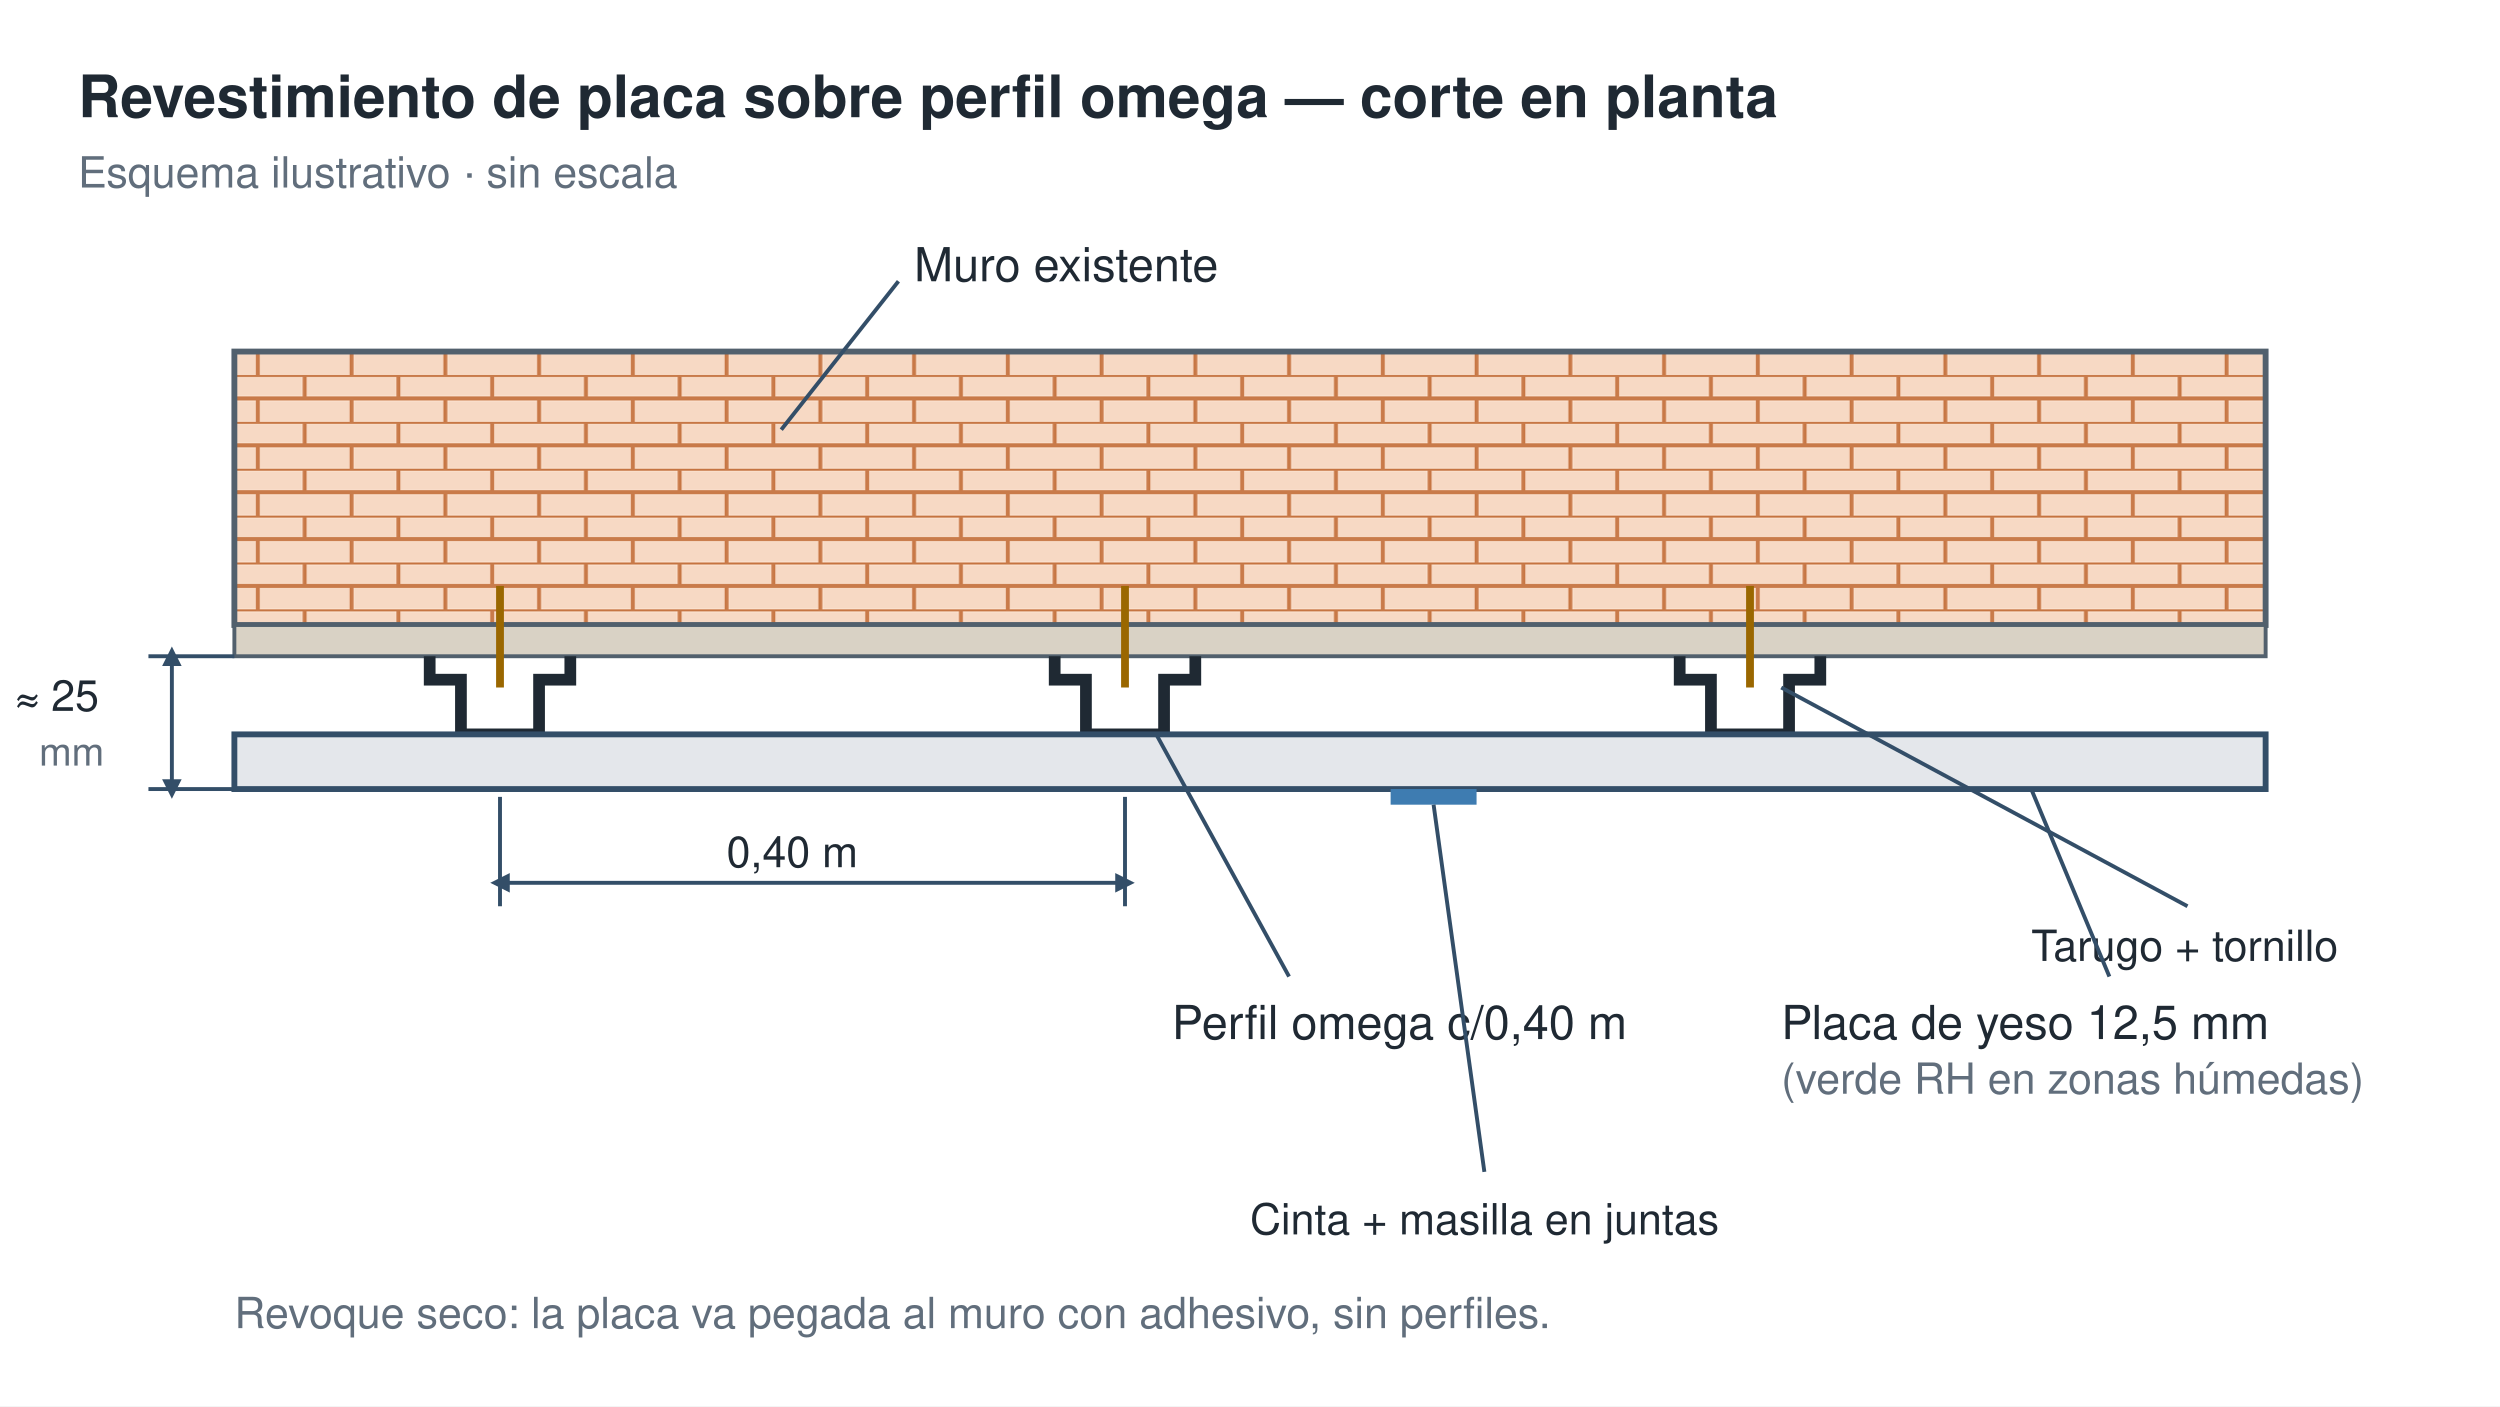
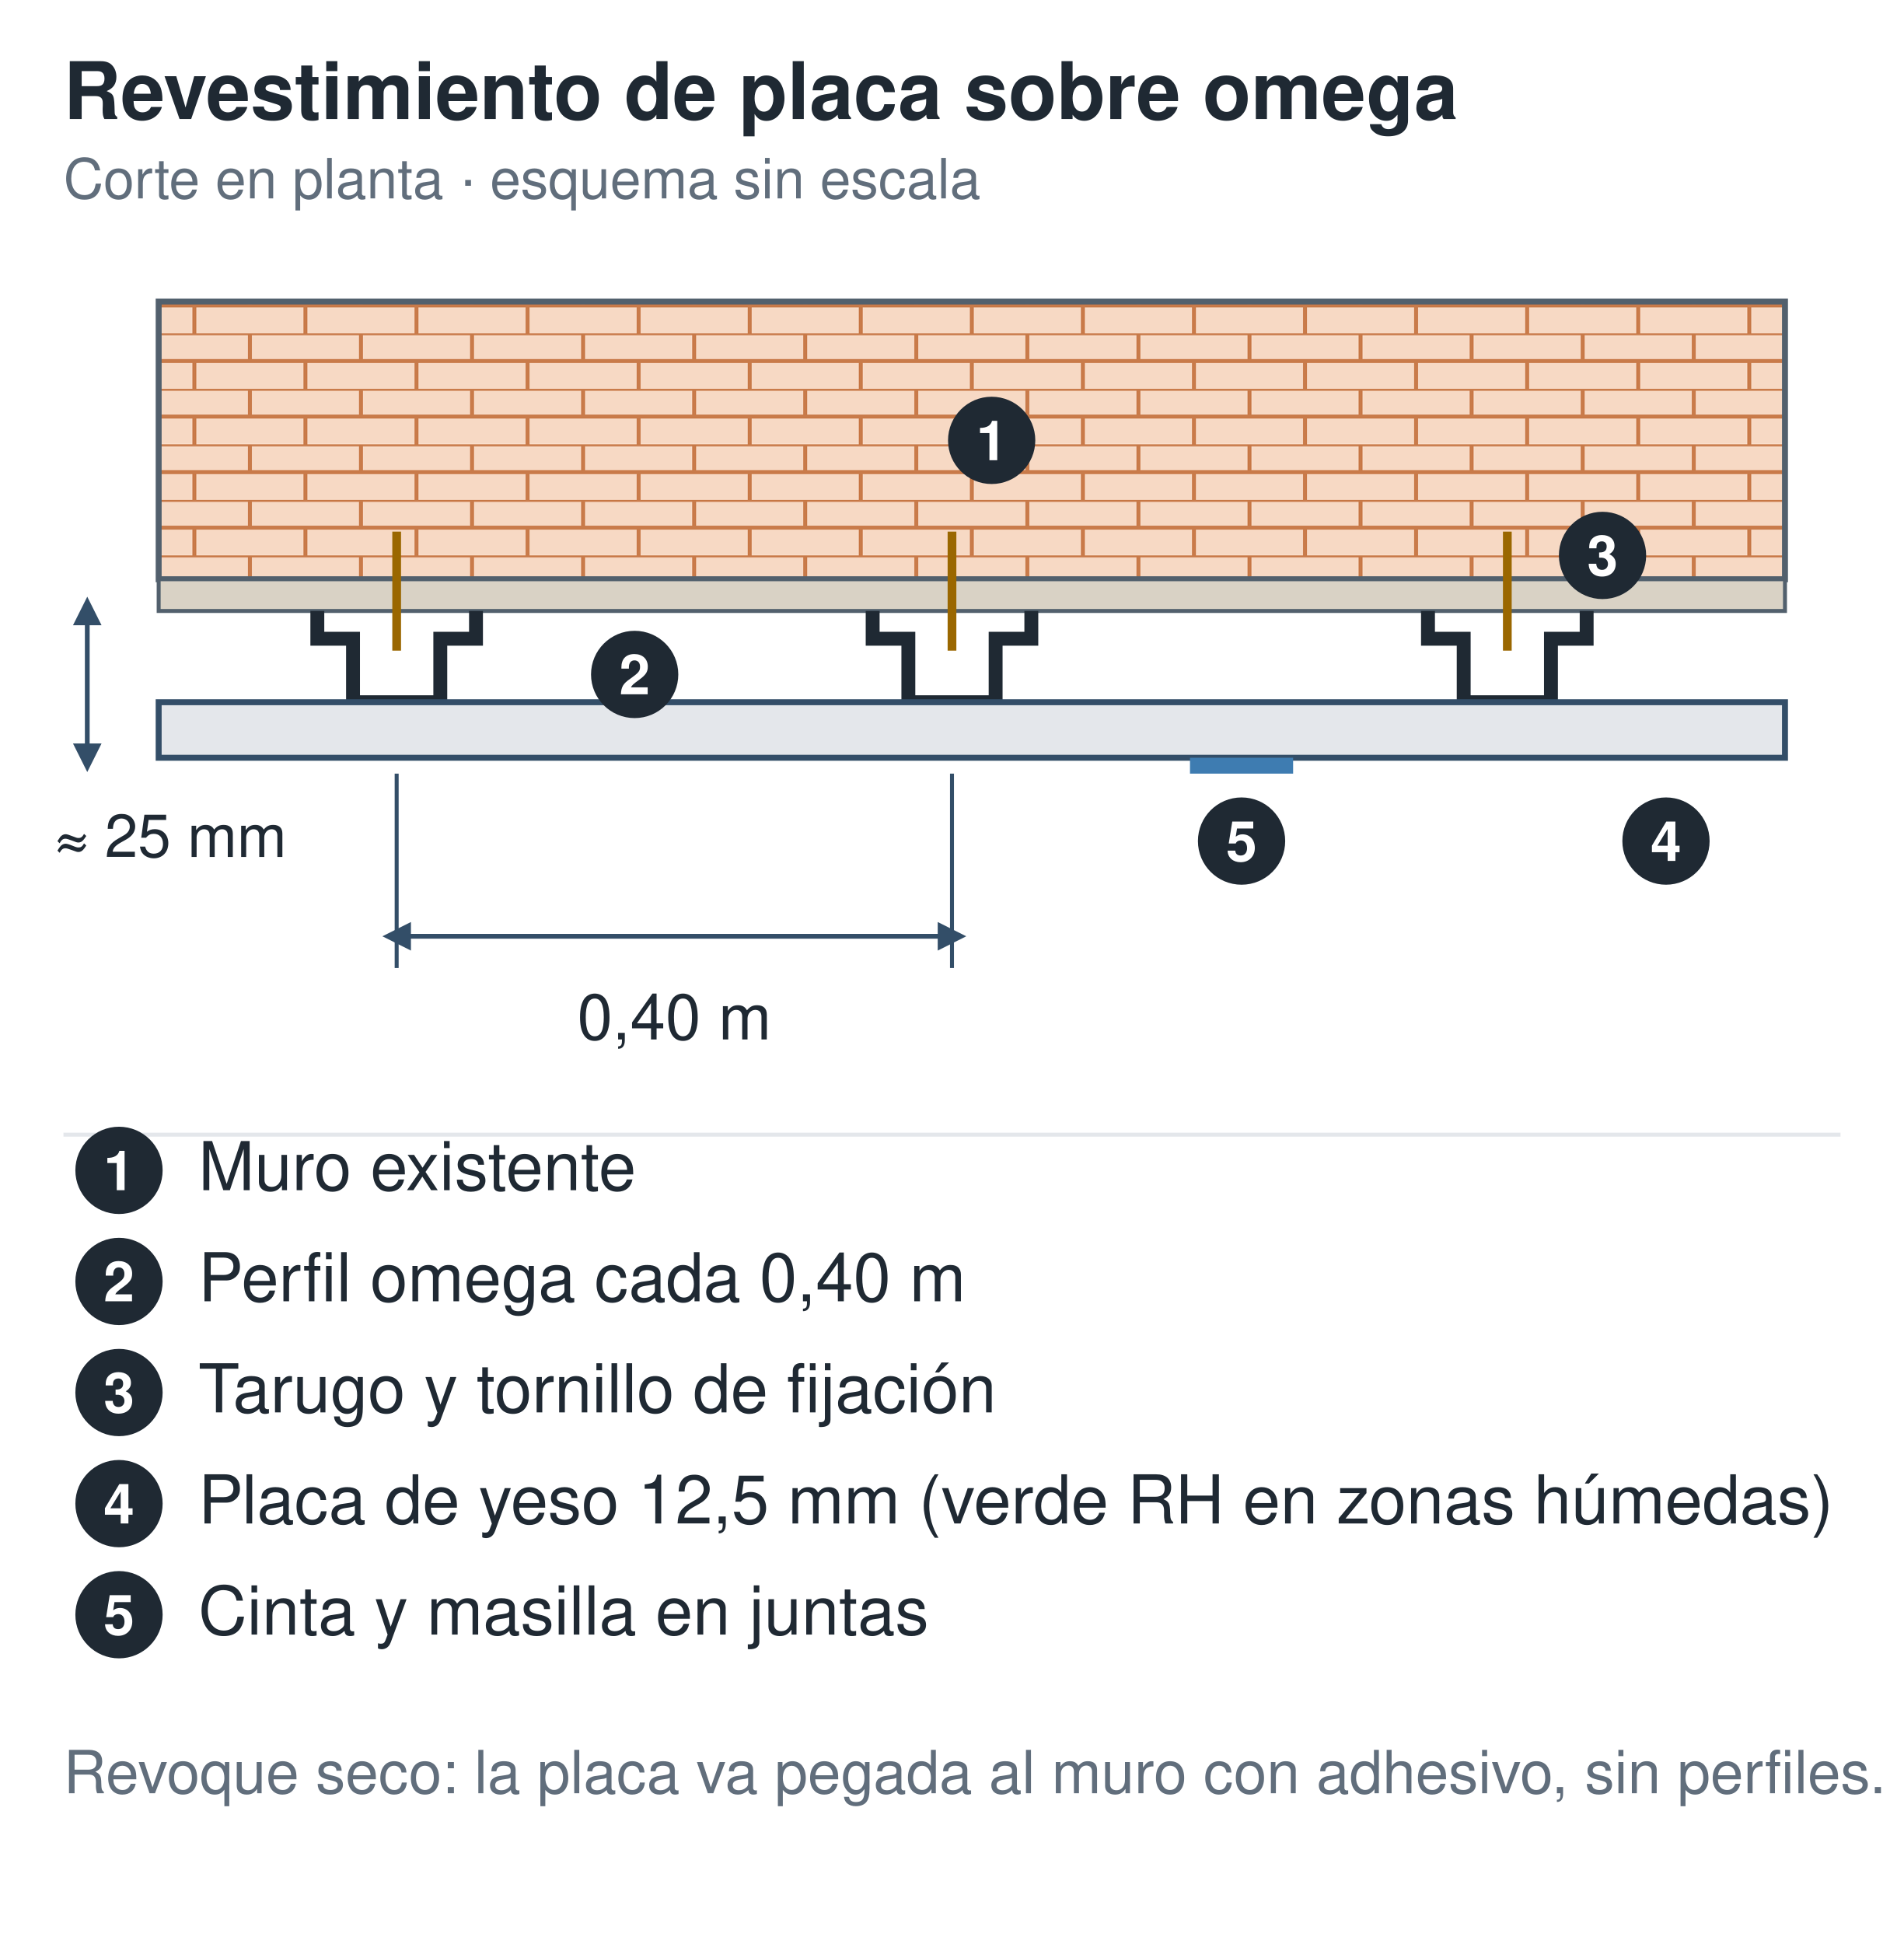
- <svg xmlns="http://www.w3.org/2000/svg" viewBox="0 0 640 360" font-family="Helvetica, Arial, sans-serif">
+ <svg xmlns="http://www.w3.org/2000/svg" viewBox="0 0 480 490" font-family="Helvetica, Arial, sans-serif">
  <defs>
-     <pattern id="lad" width="24" height="12" patternUnits="userSpaceOnUse">
-       <rect width="24" height="12" fill="#f7d9c4" />
-       <path d="M0 0H24M0 6H24M6 0V6M18 6V12" stroke="#c97b4a" stroke-width="1" />
+     <marker id="a" viewBox="0 0 10 10" refX="5" refY="5" markerWidth="6" markerHeight="6" orient="auto-start-reverse">
+       <path d="M0 0L10 5L0 10z" fill="#334e68" />
+     </marker>
+     <pattern id="lana" width="12" height="12" patternUnits="userSpaceOnUse">
+       <path d="M0 6 Q3 0 6 6 T12 6" fill="none" stroke="#c9a227" stroke-width="1.2" />
+     </pattern>
+     <pattern id="horm" width="12" height="12" patternUnits="userSpaceOnUse">
+       <path d="M0 12L12 0" stroke="#9aa5b1" />
+       <circle cx="3" cy="4" r="1.2" fill="#9aa5b1" />
+     </pattern>
+     <pattern id="muro" width="14" height="14" patternUnits="userSpaceOnUse">
+       <path d="M0 14L14 0" stroke="#bcccdc" />
+     </pattern>
+     <pattern id="lad" width="28" height="14" patternUnits="userSpaceOnUse">
+       <rect width="28" height="14" fill="#f7d9c4" />
+       <path d="M0 0H28M0 7H28M7 0V7M21 7V14" stroke="#c97b4a" />
    </pattern>
  </defs>
-   <rect width="640" height="360" fill="#fff" />
-   <text x="20" y="30" font-size="15" font-weight="700" fill="#1f2933">Revestimiento de placa sobre perfil omega — corte en planta</text>
-   <text x="20" y="48" font-size="11" fill="#616e7c">Esquema ilustrativo · sin escala</text>
-   <rect x="60" y="90" width="520" height="70" fill="url(#lad)" stroke="#52606d" stroke-width="1.5" />
-   <rect x="60" y="160" width="520" height="8" fill="#d9d2c5" stroke="#52606d" />
-   <g fill="none" stroke="#1f2933" stroke-width="3">
-     <path d="M110 168 v6 h8 v14 h20 v-14 h8 v-6" />
-     <path d="M270 168 v6 h8 v14 h20 v-14 h8 v-6" />
-     <path d="M430 168 v6 h8 v14 h20 v-14 h8 v-6" />
+   <rect width="480" height="490" fill="#fff" />
+   <text x="16" y="30" font-size="20" font-weight="700" fill="#1f2933">Revestimiento de placa sobre omega</text>
+   <text x="16" y="50" font-size="14" fill="#616e7c">Corte en planta · esquema sin escala</text>
+   <rect x="40" y="76" width="410" height="70" fill="url(#lad)" stroke="#52606d" stroke-width="1.5" />
+   <rect x="40" y="146" width="410" height="8" fill="#d9d2c5" stroke="#52606d" />
+   <g fill="none" stroke="#1f2933" stroke-width="3.5">
+     <path d="M80 154 v7 h9 v16 h22 v-16 h9 v-7" />
+     <path d="M220 154 v7 h9 v16 h22 v-16 h9 v-7" />
+     <path d="M360 154 v7 h9 v16 h22 v-16 h9 v-7" />
  </g>
-   <g stroke="#9a6700" stroke-width="2">
-     <line x1="128" y1="150" x2="128" y2="176" />
-     <line x1="288" y1="150" x2="288" y2="176" />
-     <line x1="448" y1="150" x2="448" y2="176" />
+   <g stroke="#9a6700" stroke-width="2.2">
+     <line x1="100" y1="134" x2="100" y2="164" />
+     <line x1="240" y1="134" x2="240" y2="164" />
+     <line x1="380" y1="134" x2="380" y2="164" />
  </g>
-   <rect x="60" y="188" width="520" height="14" fill="#e4e7eb" stroke="#334e68" stroke-width="1.5" />
-   <rect x="356" y="202" width="22" height="4" fill="#3e7cb1" />
-   <defs>
-     <marker id="a" viewBox="0 0 10 10" refX="5" refY="5" markerWidth="5" markerHeight="5" orient="auto-start-reverse">
-       <path d="M0 0L10 5L0 10z" fill="#334e68" />
-     </marker>
-   </defs>
-   <g stroke="#334e68" stroke-width="1" fill="none">
-     <line x1="128" y1="226" x2="288" y2="226" marker-start="url(#a)" marker-end="url(#a)" />
-     <line x1="128" y1="204" x2="128" y2="232" />
-     <line x1="288" y1="204" x2="288" y2="232" />
-     <line x1="44" y1="168" x2="44" y2="202" marker-start="url(#a)" marker-end="url(#a)" />
-     <line x1="38" y1="168" x2="60" y2="168" />
-     <line x1="38" y1="202" x2="60" y2="202" />
-   </g>
-   <text x="186" y="222" font-size="11" fill="#1f2933">0,40 m</text>
-   <text x="4" y="182" font-size="11" fill="#1f2933">≈ 25</text>
-   <text x="10" y="196" font-size="10" fill="#616e7c">mm</text>
-   <g font-size="12" fill="#1f2933">
-     <line x1="200" y1="110" x2="230" y2="72" stroke="#334e68" />
-     <text x="234" y="72">Muro existente</text>
-     <line x1="128" y1="152" x2="100" y2="120" stroke="#334e68" opacity="0" />
-     <line x1="296" y1="188" x2="330" y2="250" stroke="#334e68" />
-     <text x="300" y="266">Perfil omega c/0,40 m</text>
-     <line x1="456" y1="176" x2="560" y2="232" stroke="#334e68" />
-     <text x="520" y="246" font-size="11">Tarugo + tornillo</text>
-     <line x1="520" y1="202" x2="540" y2="250" stroke="#334e68" />
-     <text x="456" y="266">Placa de yeso 12,5 mm</text>
-     <text x="456" y="280" font-size="11" fill="#616e7c">(verde RH en zonas húmedas)</text>
-     <line x1="367" y1="206" x2="380" y2="300" stroke="#334e68" />
-     <text x="320" y="316" font-size="11">Cinta + masilla en juntas</text>
-     <text x="60" y="340" font-size="11" fill="#616e7c">Revoque seco: la placa va pegada al muro con adhesivo, sin perfiles.</text>
-   </g>
+   <rect x="40" y="177" width="410" height="14" fill="#e4e7eb" stroke="#334e68" stroke-width="1.5" />
+   <rect x="300" y="191" width="26" height="4" fill="#3e7cb1" />
+   <circle cx="250" cy="111" r="11" fill="#1f2933" />
+   <text x="250" y="116" text-anchor="middle" font-size="14" font-weight="700" fill="#fff">1</text>
+   <circle cx="160" cy="170" r="11" fill="#1f2933" />
+   <text x="160" y="175" text-anchor="middle" font-size="14" font-weight="700" fill="#fff">2</text>
+   <circle cx="404" cy="140" r="11" fill="#1f2933" />
+   <text x="404" y="145" text-anchor="middle" font-size="14" font-weight="700" fill="#fff">3</text>
+   <circle cx="420" cy="212" r="11" fill="#1f2933" />
+   <text x="420" y="217" text-anchor="middle" font-size="14" font-weight="700" fill="#fff">4</text>
+   <circle cx="313" cy="212" r="11" fill="#1f2933" />
+   <text x="313" y="217" text-anchor="middle" font-size="14" font-weight="700" fill="#fff">5</text>
+   <line x1="100" y1="236" x2="240" y2="236" stroke="#334e68" stroke-width="1.2" marker-start="url(#a)" marker-end="url(#a)" />
+   <line x1="100" y1="195" x2="100" y2="244" stroke="#334e68" />
+   <line x1="240" y1="195" x2="240" y2="244" stroke="#334e68" />
+   <text x="170" y="262" font-size="16" text-anchor="middle" fill="#1f2933">0,40 m</text>
+   <line x1="22" y1="154" x2="22" y2="191" stroke="#334e68" stroke-width="1.2" marker-start="url(#a)" marker-end="url(#a)" />
+   <text x="14" y="216" font-size="15" text-anchor="start" fill="#1f2933">≈ 25 mm</text>
+   <line x1="16" y1="286" x2="464" y2="286" stroke="#e4e7eb" />
+   <circle cx="30" cy="295" r="11" fill="#1f2933" />
+   <text x="30" y="300" text-anchor="middle" font-size="14" font-weight="700" fill="#fff">1</text>
+   <text x="50" y="300" font-size="17" fill="#1f2933">Muro existente</text>
+   <circle cx="30" cy="323" r="11" fill="#1f2933" />
+   <text x="30" y="328" text-anchor="middle" font-size="14" font-weight="700" fill="#fff">2</text>
+   <text x="50" y="328" font-size="17" fill="#1f2933">Perfil omega cada 0,40 m</text>
+   <circle cx="30" cy="351" r="11" fill="#1f2933" />
+   <text x="30" y="356" text-anchor="middle" font-size="14" font-weight="700" fill="#fff">3</text>
+   <text x="50" y="356" font-size="17" fill="#1f2933">Tarugo y tornillo de fijación</text>
+   <circle cx="30" cy="379" r="11" fill="#1f2933" />
+   <text x="30" y="384" text-anchor="middle" font-size="14" font-weight="700" fill="#fff">4</text>
+   <text x="50" y="384" font-size="17" fill="#1f2933">Placa de yeso 12,5 mm (verde RH en zonas húmedas)</text>
+   <circle cx="30" cy="407" r="11" fill="#1f2933" />
+   <text x="30" y="412" text-anchor="middle" font-size="14" font-weight="700" fill="#fff">5</text>
+   <text x="50" y="412" font-size="17" fill="#1f2933">Cinta y masilla en juntas</text>
+   <text x="16" y="452" font-size="15" fill="#616e7c">Revoque seco: la placa va pegada al muro con adhesivo, sin perfiles.</text>
</svg>
